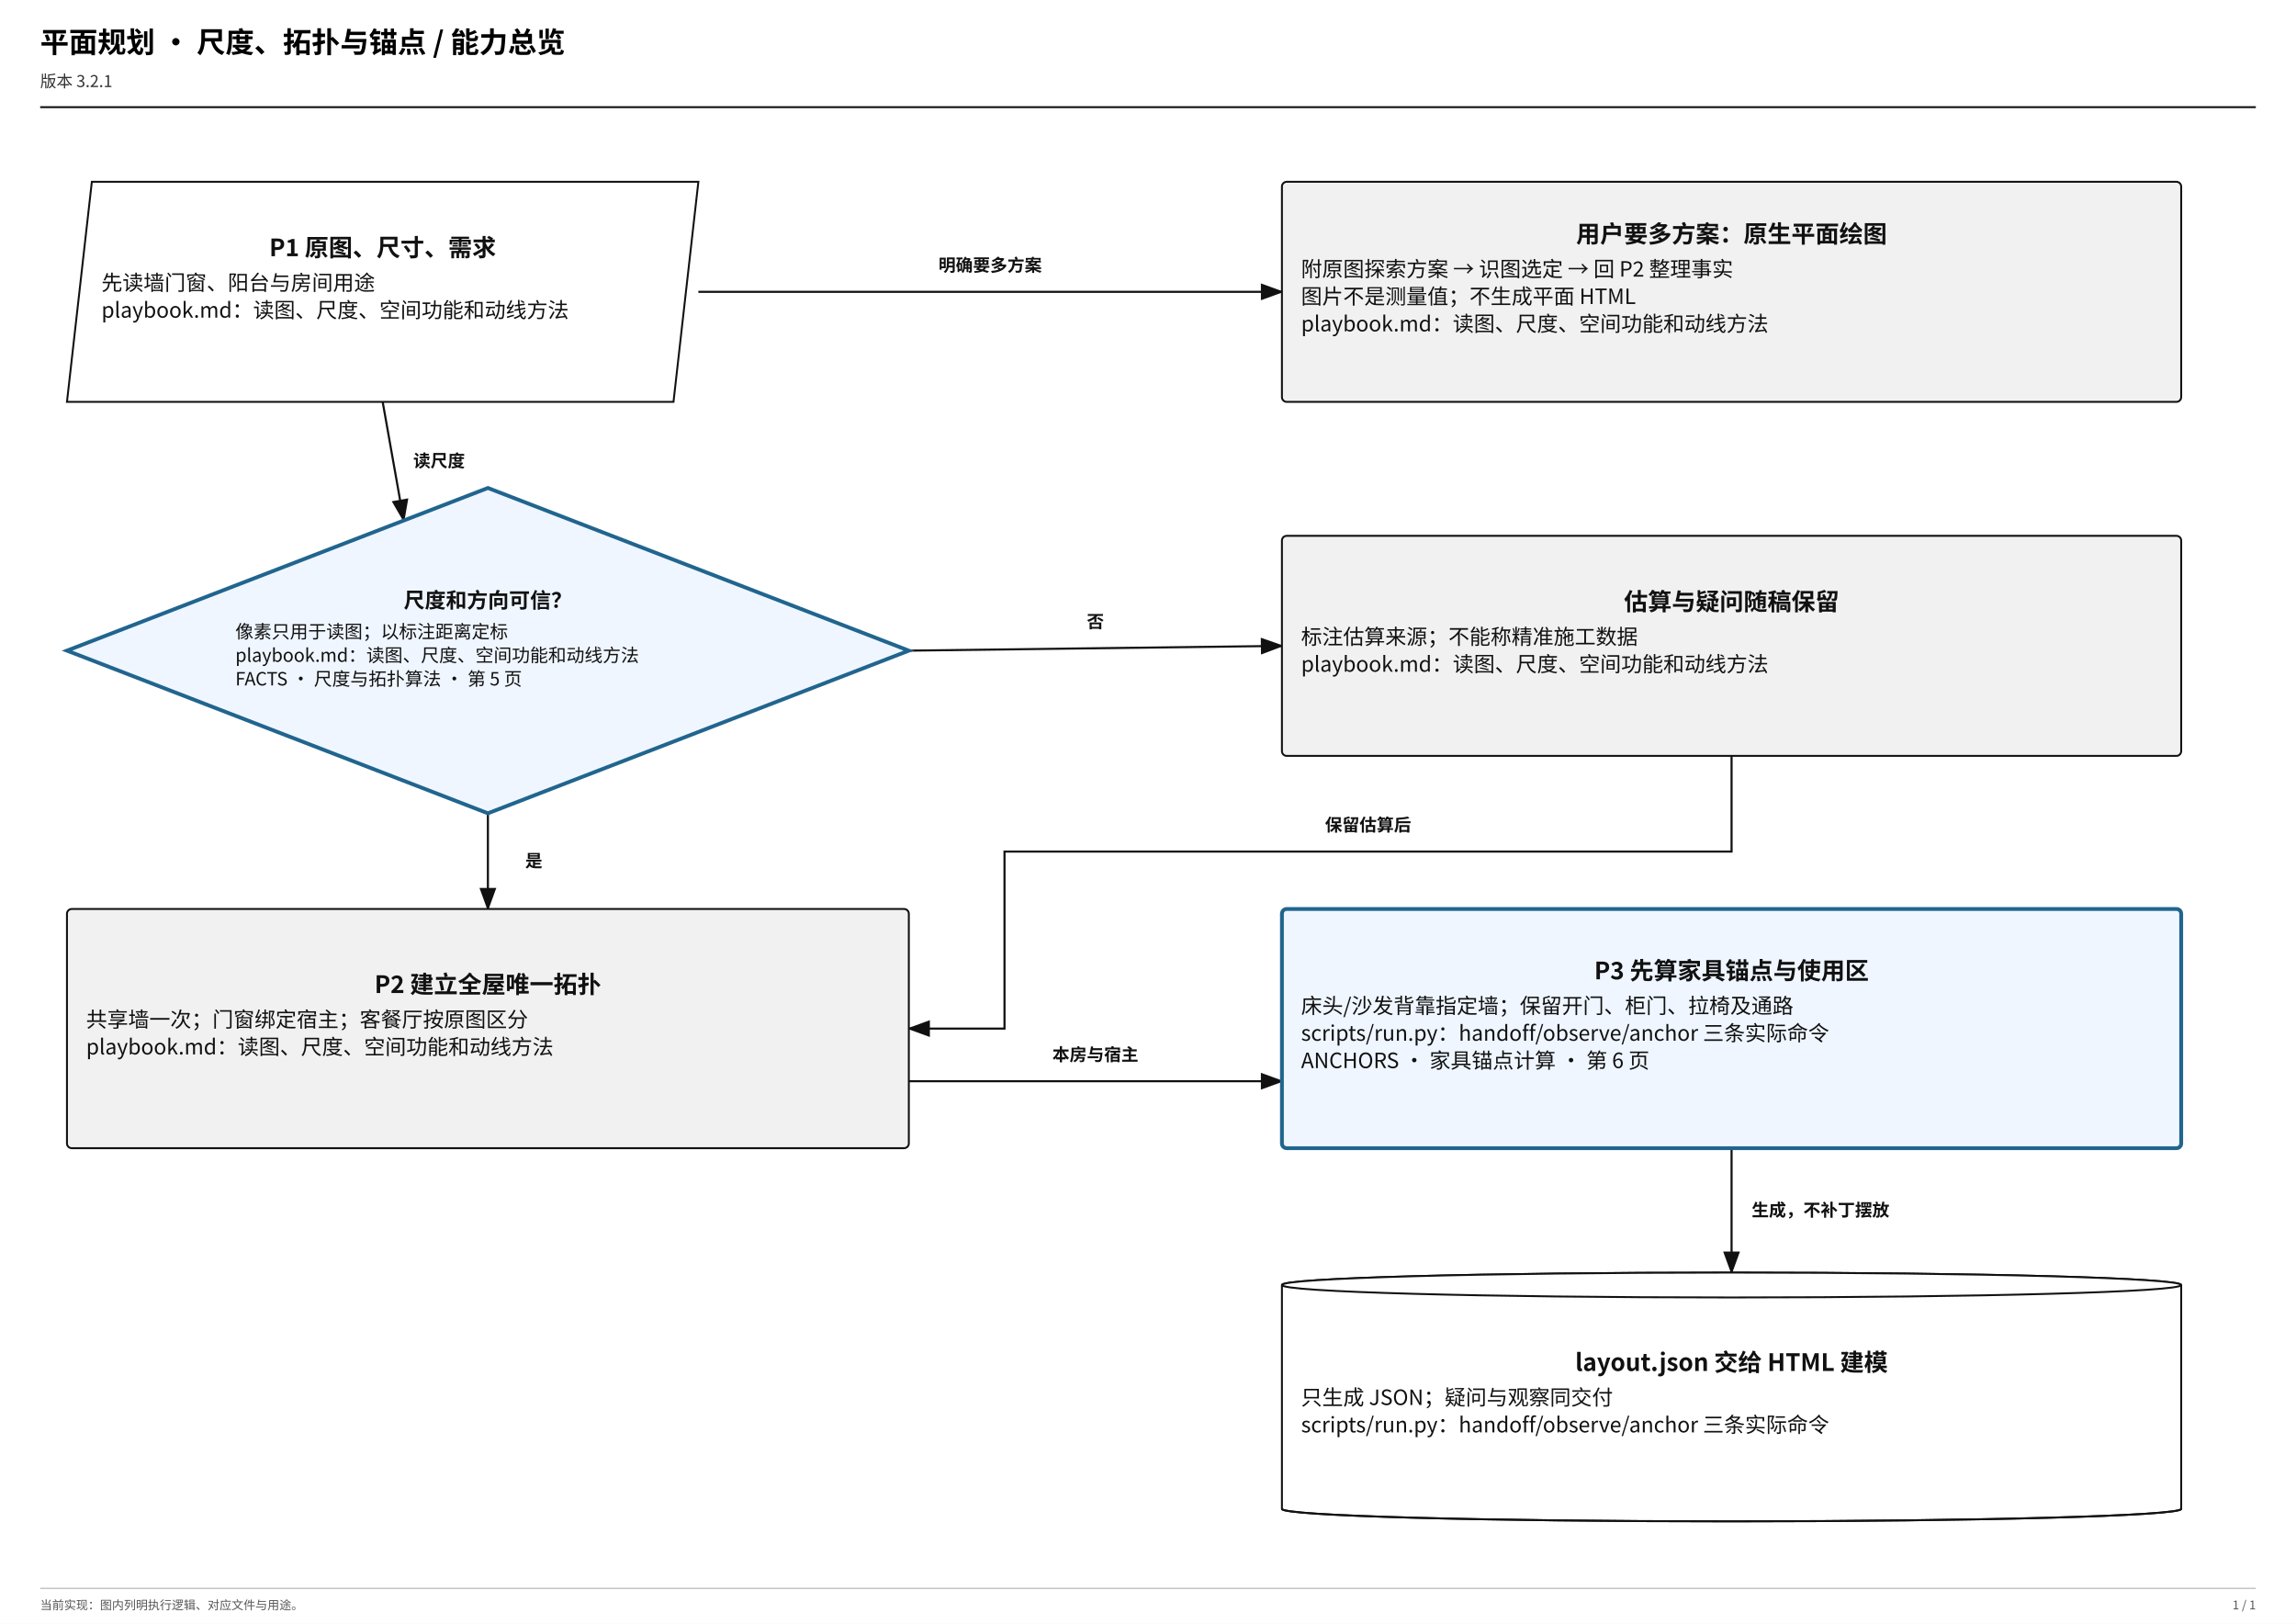
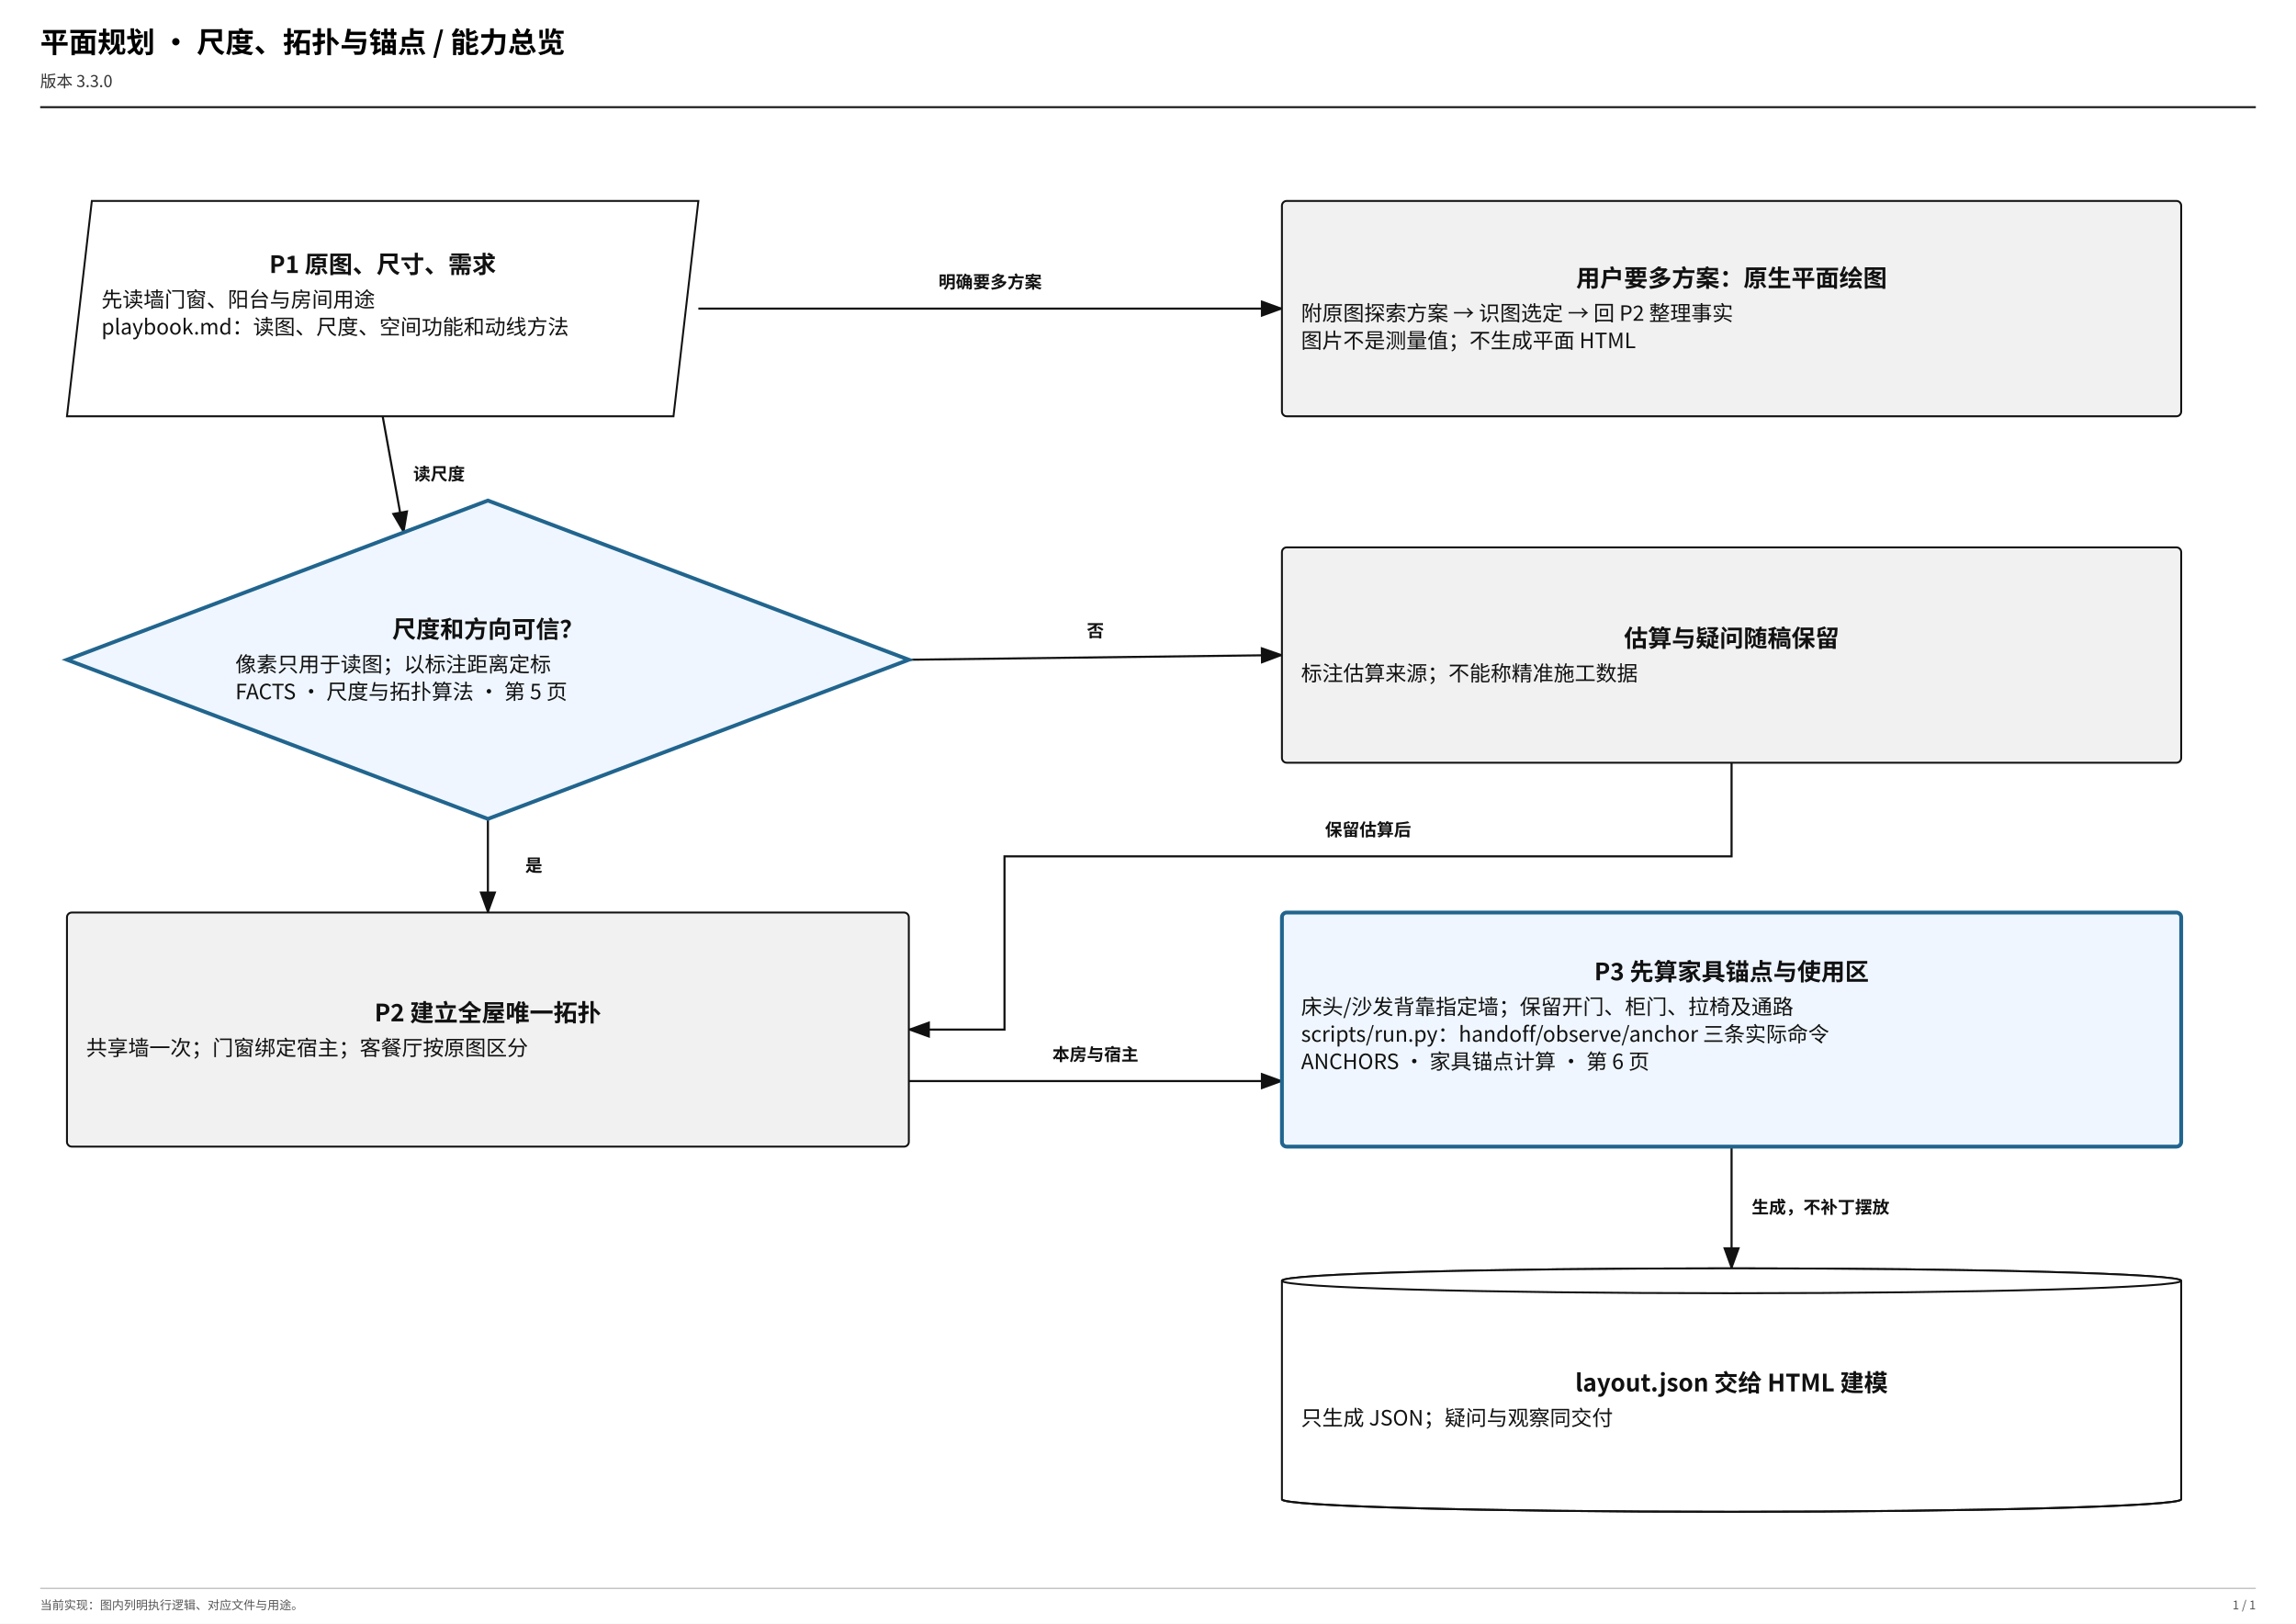
<svg xmlns="http://www.w3.org/2000/svg" width="2400" height="1697" viewBox="0 0 2400 1697">
  <defs>
    <marker id="arrow" markerWidth="12" markerHeight="12" refX="10" refY="4" orient="auto" markerUnits="strokeWidth">
      <path d="M0,0 L0,8 L11,4 z" fill="#111" />
    </marker>
    <style>text{font-family:"Noto Sans CJK SC","Microsoft YaHei","PingFang SC",Arial,sans-serif;letter-spacing:0}</style>
  </defs>
  <rect width="2400" height="1697" fill="#fff" />
  <text x="42" y="55" font-size="30" font-weight="800">平面规划 · 尺度、拓扑与锚点 / 能力总览</text>
-   <text x="42" y="91" font-size="17" fill="#333">版本 3.2.1</text>
+   <text x="42" y="91" font-size="17" fill="#333">版本 3.3.0</text>
  <line x1="42" y1="112" x2="2358" y2="112" stroke="#111" stroke-width="2" />
  <g>
-     <polyline points="400,420 422,544" fill="none" stroke="#111" stroke-width="2.2" marker-end="url(#arrow)" />
-     <rect x="423" y="466.5" width="72" height="31" rx="3" fill="#fff" fill-opacity="0.94" />
-     <text x="459" y="488.12" text-anchor="middle" font-size="18" font-weight="600" fill="#111">
+     <polyline points="400,435.071 422,556.414" fill="none" stroke="#111" stroke-width="2.2" marker-end="url(#arrow)" />
+     <rect x="423" y="480.243" width="72" height="31" rx="3" fill="#fff" fill-opacity="0.94" />
+     <text x="459" y="501.863" text-anchor="middle" font-size="18" font-weight="600" fill="#111">
      <tspan x="459" dy="0">读尺度</tspan>
    </text>
  </g>
  <g>
-     <polyline points="730,305 1340,305" fill="none" stroke="#111" stroke-width="2.2" marker-end="url(#arrow)" />
-     <rect x="972" y="262" width="126" height="31" rx="3" fill="#fff" fill-opacity="0.94" />
-     <text x="1035" y="283.62" text-anchor="middle" font-size="18" font-weight="600" fill="#111">
+     <polyline points="730,322.536 1340,322.536" fill="none" stroke="#111" stroke-width="2.2" marker-end="url(#arrow)" />
+     <rect x="972" y="279.536" width="126" height="31" rx="3" fill="#fff" fill-opacity="0.94" />
+     <text x="1035" y="301.156" text-anchor="middle" font-size="18" font-weight="600" fill="#111">
      <tspan x="1035" dy="0">明确要多方案</tspan>
    </text>
  </g>
  <g>
-     <polyline points="950,680 1340,675" fill="none" stroke="#111" stroke-width="2.2" marker-end="url(#arrow)" />
-     <rect x="1109" y="634.5" width="72" height="31" rx="3" fill="#fff" fill-opacity="0.94" />
-     <text x="1145" y="656.12" text-anchor="middle" font-size="18" font-weight="600" fill="#111">
+     <polyline points="950,689.5 1340,684.607" fill="none" stroke="#111" stroke-width="2.2" marker-end="url(#arrow)" />
+     <rect x="1109" y="644.054" width="72" height="31" rx="3" fill="#fff" fill-opacity="0.94" />
+     <text x="1145" y="665.674" text-anchor="middle" font-size="18" font-weight="600" fill="#111">
      <tspan x="1145" dy="0">否</tspan>
    </text>
  </g>
  <g>
-     <polyline points="510,850 510,950" fill="none" stroke="#111" stroke-width="2.2" marker-end="url(#arrow)" />
-     <rect x="522" y="884.5" width="72" height="31" rx="3" fill="#fff" fill-opacity="0.94" />
-     <text x="558" y="906.12" text-anchor="middle" font-size="18" font-weight="600" fill="#111">
+     <polyline points="510,855.857 510,953.714" fill="none" stroke="#111" stroke-width="2.2" marker-end="url(#arrow)" />
+     <rect x="522" y="889.286" width="72" height="31" rx="3" fill="#fff" fill-opacity="0.94" />
+     <text x="558" y="910.906" text-anchor="middle" font-size="18" font-weight="600" fill="#111">
      <tspan x="558" dy="0">是</tspan>
    </text>
  </g>
  <g>
-     <polyline points="1810,790 1810,890 1050,890 1050,1075 950,1075" fill="none" stroke="#111" stroke-width="2.2" marker-end="url(#arrow)" />
-     <rect x="1376" y="847" width="108" height="31" rx="3" fill="#fff" fill-opacity="0.94" />
-     <text x="1430" y="868.62" text-anchor="middle" font-size="18" font-weight="600" fill="#111">
+     <polyline points="1810,797.143 1810,895 1050,895 1050,1076.036 950,1076.036" fill="none" stroke="#111" stroke-width="2.2" marker-end="url(#arrow)" />
+     <rect x="1376" y="852" width="108" height="31" rx="3" fill="#fff" fill-opacity="0.94" />
+     <text x="1430" y="873.62" text-anchor="middle" font-size="18" font-weight="600" fill="#111">
      <tspan x="1430" dy="0">保留估算后</tspan>
    </text>
  </g>
  <g>
-     <polyline points="950,1130 1340,1130" fill="none" stroke="#111" stroke-width="2.2" marker-end="url(#arrow)" />
-     <rect x="1091" y="1087" width="108" height="31" rx="3" fill="#fff" fill-opacity="0.94" />
-     <text x="1145" y="1108.62" text-anchor="middle" font-size="18" font-weight="600" fill="#111">
+     <polyline points="950,1129.857 1340,1129.857" fill="none" stroke="#111" stroke-width="2.2" marker-end="url(#arrow)" />
+     <rect x="1091" y="1086.857" width="108" height="31" rx="3" fill="#fff" fill-opacity="0.94" />
+     <text x="1145" y="1108.477" text-anchor="middle" font-size="18" font-weight="600" fill="#111">
      <tspan x="1145" dy="0">本房与宿主</tspan>
    </text>
  </g>
  <g>
-     <polyline points="1810,1200 1810,1330" fill="none" stroke="#111" stroke-width="2.2" marker-end="url(#arrow)" />
-     <rect x="1822" y="1249.5" width="162" height="31" rx="3" fill="#fff" fill-opacity="0.94" />
-     <text x="1903" y="1271.12" text-anchor="middle" font-size="18" font-weight="600" fill="#111">
+     <polyline points="1810,1198.357 1810,1325.571" fill="none" stroke="#111" stroke-width="2.2" marker-end="url(#arrow)" />
+     <rect x="1822" y="1246.464" width="162" height="31" rx="3" fill="#fff" fill-opacity="0.94" />
+     <text x="1903" y="1268.084" text-anchor="middle" font-size="18" font-weight="600" fill="#111">
      <tspan x="1903" dy="0">生成，不补丁摆放</tspan>
    </text>
  </g>
  <g>
-     <polygon points="96,190 730,190 704,420 70,420" fill="#fff" stroke="#111" stroke-width="2" />
-     <text x="400" y="267.8" text-anchor="middle" font-size="25" font-weight="700" fill="#111">
+     <polygon points="96,210 730,210 704,435.071 70,435.071" fill="#fff" stroke="#111" stroke-width="2" />
+     <text x="400" y="285.336" text-anchor="middle" font-size="25" font-weight="700" fill="#111">
      <tspan x="400" dy="0">P1 原图、尺寸、需求</tspan>
    </text>
-     <text x="106" y="303.4" text-anchor="start" font-size="22" font-weight="430" fill="#111">
+     <text x="106" y="320.936" text-anchor="start" font-size="22" font-weight="430" fill="#111">
      <tspan x="106" dy="0">先读墙门窗、阳台与房间用途</tspan>
      <tspan x="106" dy="28.6" />
      <tspan x="106" dy="28.6">playbook.md：读图、尺度、空间功能和动线方法</tspan>
    </text>
  </g>
  <g>
-     <polygon points="510,510 950,680 510,850 70,680" fill="#eff6ff" stroke="#21658e" stroke-width="4" />
-     <text x="510" y="635.25" text-anchor="middle" font-size="22" font-weight="700" fill="#111">
+     <polygon points="510,523.143 950,689.5 510,855.857 70,689.5" fill="#eff6ff" stroke="#21658e" stroke-width="4" />
+     <text x="510" y="666.6" text-anchor="middle" font-size="25" font-weight="700" fill="#111">
      <tspan x="510" dy="0">尺度和方向可信？</tspan>
    </text>
-     <text x="246" y="666.95" text-anchor="start" font-size="19" font-weight="430" fill="#111">
+     <text x="246" y="702.2" text-anchor="start" font-size="22" font-weight="430" fill="#111">
      <tspan x="246" dy="0">像素只用于读图；以标注距离定标</tspan>
-       <tspan x="246" dy="24.7" />
-       <tspan x="246" dy="24.7">playbook.md：读图、尺度、空间功能和动线方法</tspan>
-       <tspan x="246" dy="24.7">FACTS · 尺度与拓扑算法 · 第 5 页</tspan>
+       <tspan x="246" dy="28.6">FACTS · 尺度与拓扑算法 · 第 5 页</tspan>
    </text>
  </g>
  <g>
-     <rect x="1340" y="560" width="940" height="230" rx="5" fill="#f1f1f1" stroke="#111" stroke-width="2" />
-     <text x="1810" y="637.8" text-anchor="middle" font-size="25" font-weight="700" fill="#111">
+     <rect x="1340" y="572.071" width="940" height="225.071" rx="5" fill="#f1f1f1" stroke="#111" stroke-width="2" />
+     <text x="1810" y="676.007" text-anchor="middle" font-size="25" font-weight="700" fill="#111">
      <tspan x="1810" dy="0">估算与疑问随稿保留</tspan>
    </text>
-     <text x="1360" y="673.4" text-anchor="start" font-size="22" font-weight="430" fill="#111">
+     <text x="1360" y="711.607" text-anchor="start" font-size="22" font-weight="430" fill="#111">
      <tspan x="1360" dy="0">标注估算来源；不能称精准施工数据</tspan>
-       <tspan x="1360" dy="28.6" />
-       <tspan x="1360" dy="28.6">playbook.md：读图、尺度、空间功能和动线方法</tspan>
    </text>
  </g>
  <g>
-     <rect x="70" y="950" width="880" height="250" rx="5" fill="#f1f1f1" stroke="#111" stroke-width="2" />
-     <text x="510" y="1037.8" text-anchor="middle" font-size="25" font-weight="700" fill="#111">
+     <rect x="70" y="953.714" width="880" height="244.643" rx="5" fill="#f1f1f1" stroke="#111" stroke-width="2" />
+     <text x="510" y="1067.436" text-anchor="middle" font-size="25" font-weight="700" fill="#111">
      <tspan x="510" dy="0">P2 建立全屋唯一拓扑</tspan>
    </text>
-     <text x="90" y="1073.4" text-anchor="start" font-size="22" font-weight="430" fill="#111">
+     <text x="90" y="1103.036" text-anchor="start" font-size="22" font-weight="430" fill="#111">
      <tspan x="90" dy="0">共享墙一次；门窗绑定宿主；客餐厅按原图区分</tspan>
-       <tspan x="90" dy="28.6" />
-       <tspan x="90" dy="28.6">playbook.md：读图、尺度、空间功能和动线方法</tspan>
    </text>
  </g>
  <g>
-     <rect x="1340" y="950" width="940" height="250" rx="5" fill="#eff6ff" stroke="#21658e" stroke-width="4" />
-     <text x="1810" y="1023.5" text-anchor="middle" font-size="25" font-weight="700" fill="#111">
+     <rect x="1340" y="953.714" width="940" height="244.643" rx="5" fill="#eff6ff" stroke="#21658e" stroke-width="4" />
+     <text x="1810" y="1024.536" text-anchor="middle" font-size="25" font-weight="700" fill="#111">
      <tspan x="1810" dy="0">P3 先算家具锚点与使用区</tspan>
    </text>
-     <text x="1360" y="1059.1" text-anchor="start" font-size="22" font-weight="430" fill="#111">
+     <text x="1360" y="1060.136" text-anchor="start" font-size="22" font-weight="430" fill="#111">
      <tspan x="1360" dy="0">床头/沙发背靠指定墙；保留开门、柜门、拉椅及通路</tspan>
      <tspan x="1360" dy="28.6" />
      <tspan x="1360" dy="28.6">scripts/run.py：handoff/observe/anchor 三条实际命令</tspan>
      <tspan x="1360" dy="28.6">ANCHORS · 家具锚点计算 · 第 6 页</tspan>
    </text>
  </g>
  <g>
-     <path d="M 1340 1343 A 470 13 0 0 1 2280 1343 L 2280 1577 A 470 13 0 0 1 1340 1577 Z" fill="#fff" stroke="#111" stroke-width="2" />
-     <ellipse cx="1810" cy="1343" rx="470" ry="13" fill="#fff" stroke="#111" stroke-width="2" />
-     <path d="M 1340 1577 A 470 13 0 0 0 2280 1577" fill="none" stroke="#111" stroke-width="2" />
-     <text x="1810" y="1432.8" text-anchor="middle" font-size="25" font-weight="700" fill="#111">
+     <path d="M 1340 1338.571 A 470 13 0 0 1 2280 1338.571 L 2280 1567 A 470 13 0 0 1 1340 1567 Z" fill="#fff" stroke="#111" stroke-width="2" />
+     <ellipse cx="1810" cy="1338.571" rx="470" ry="13" fill="#fff" stroke="#111" stroke-width="2" />
+     <path d="M 1340 1567 A 470 13 0 0 0 2280 1567" fill="none" stroke="#111" stroke-width="2" />
+     <text x="1810" y="1454.186" text-anchor="middle" font-size="25" font-weight="700" fill="#111">
      <tspan x="1810" dy="0">layout.json 交给 HTML 建模</tspan>
    </text>
-     <text x="1360" y="1468.4" text-anchor="start" font-size="22" font-weight="430" fill="#111">
+     <text x="1360" y="1489.786" text-anchor="start" font-size="22" font-weight="430" fill="#111">
      <tspan x="1360" dy="0">只生成 JSON；疑问与观察同交付</tspan>
-       <tspan x="1360" dy="28.6" />
-       <tspan x="1360" dy="28.6">scripts/run.py：handoff/observe/anchor 三条实际命令</tspan>
    </text>
  </g>
  <g>
-     <rect x="1340" y="190" width="940" height="230" rx="5" fill="#f1f1f1" stroke="#111" stroke-width="2" />
-     <text x="1810" y="253.5" text-anchor="middle" font-size="25" font-weight="700" fill="#111">
+     <rect x="1340" y="210" width="940" height="225.071" rx="5" fill="#f1f1f1" stroke="#111" stroke-width="2" />
+     <text x="1810" y="299.636" text-anchor="middle" font-size="25" font-weight="700" fill="#111">
      <tspan x="1810" dy="0">用户要多方案：原生平面绘图</tspan>
    </text>
-     <text x="1360" y="289.1" text-anchor="start" font-size="22" font-weight="430" fill="#111">
+     <text x="1360" y="335.236" text-anchor="start" font-size="22" font-weight="430" fill="#111">
      <tspan x="1360" dy="0">附原图探索方案 → 识图选定 → 回 P2 整理事实</tspan>
      <tspan x="1360" dy="28.6">图片不是测量值；不生成平面 HTML</tspan>
-       <tspan x="1360" dy="28.6" />
-       <tspan x="1360" dy="28.6">playbook.md：读图、尺度、空间功能和动线方法</tspan>
    </text>
  </g>
  <line x1="42" y1="1660" x2="2358" y2="1660" stroke="#aaa" stroke-width="1" />
  <text x="42" y="1682" font-size="12.5" fill="#555">当前实现：图内列明执行逻辑、对应文件与用途。</text>
  <text x="2358" y="1682" text-anchor="end" font-size="12.5" fill="#555">1 / 1</text>
</svg>
